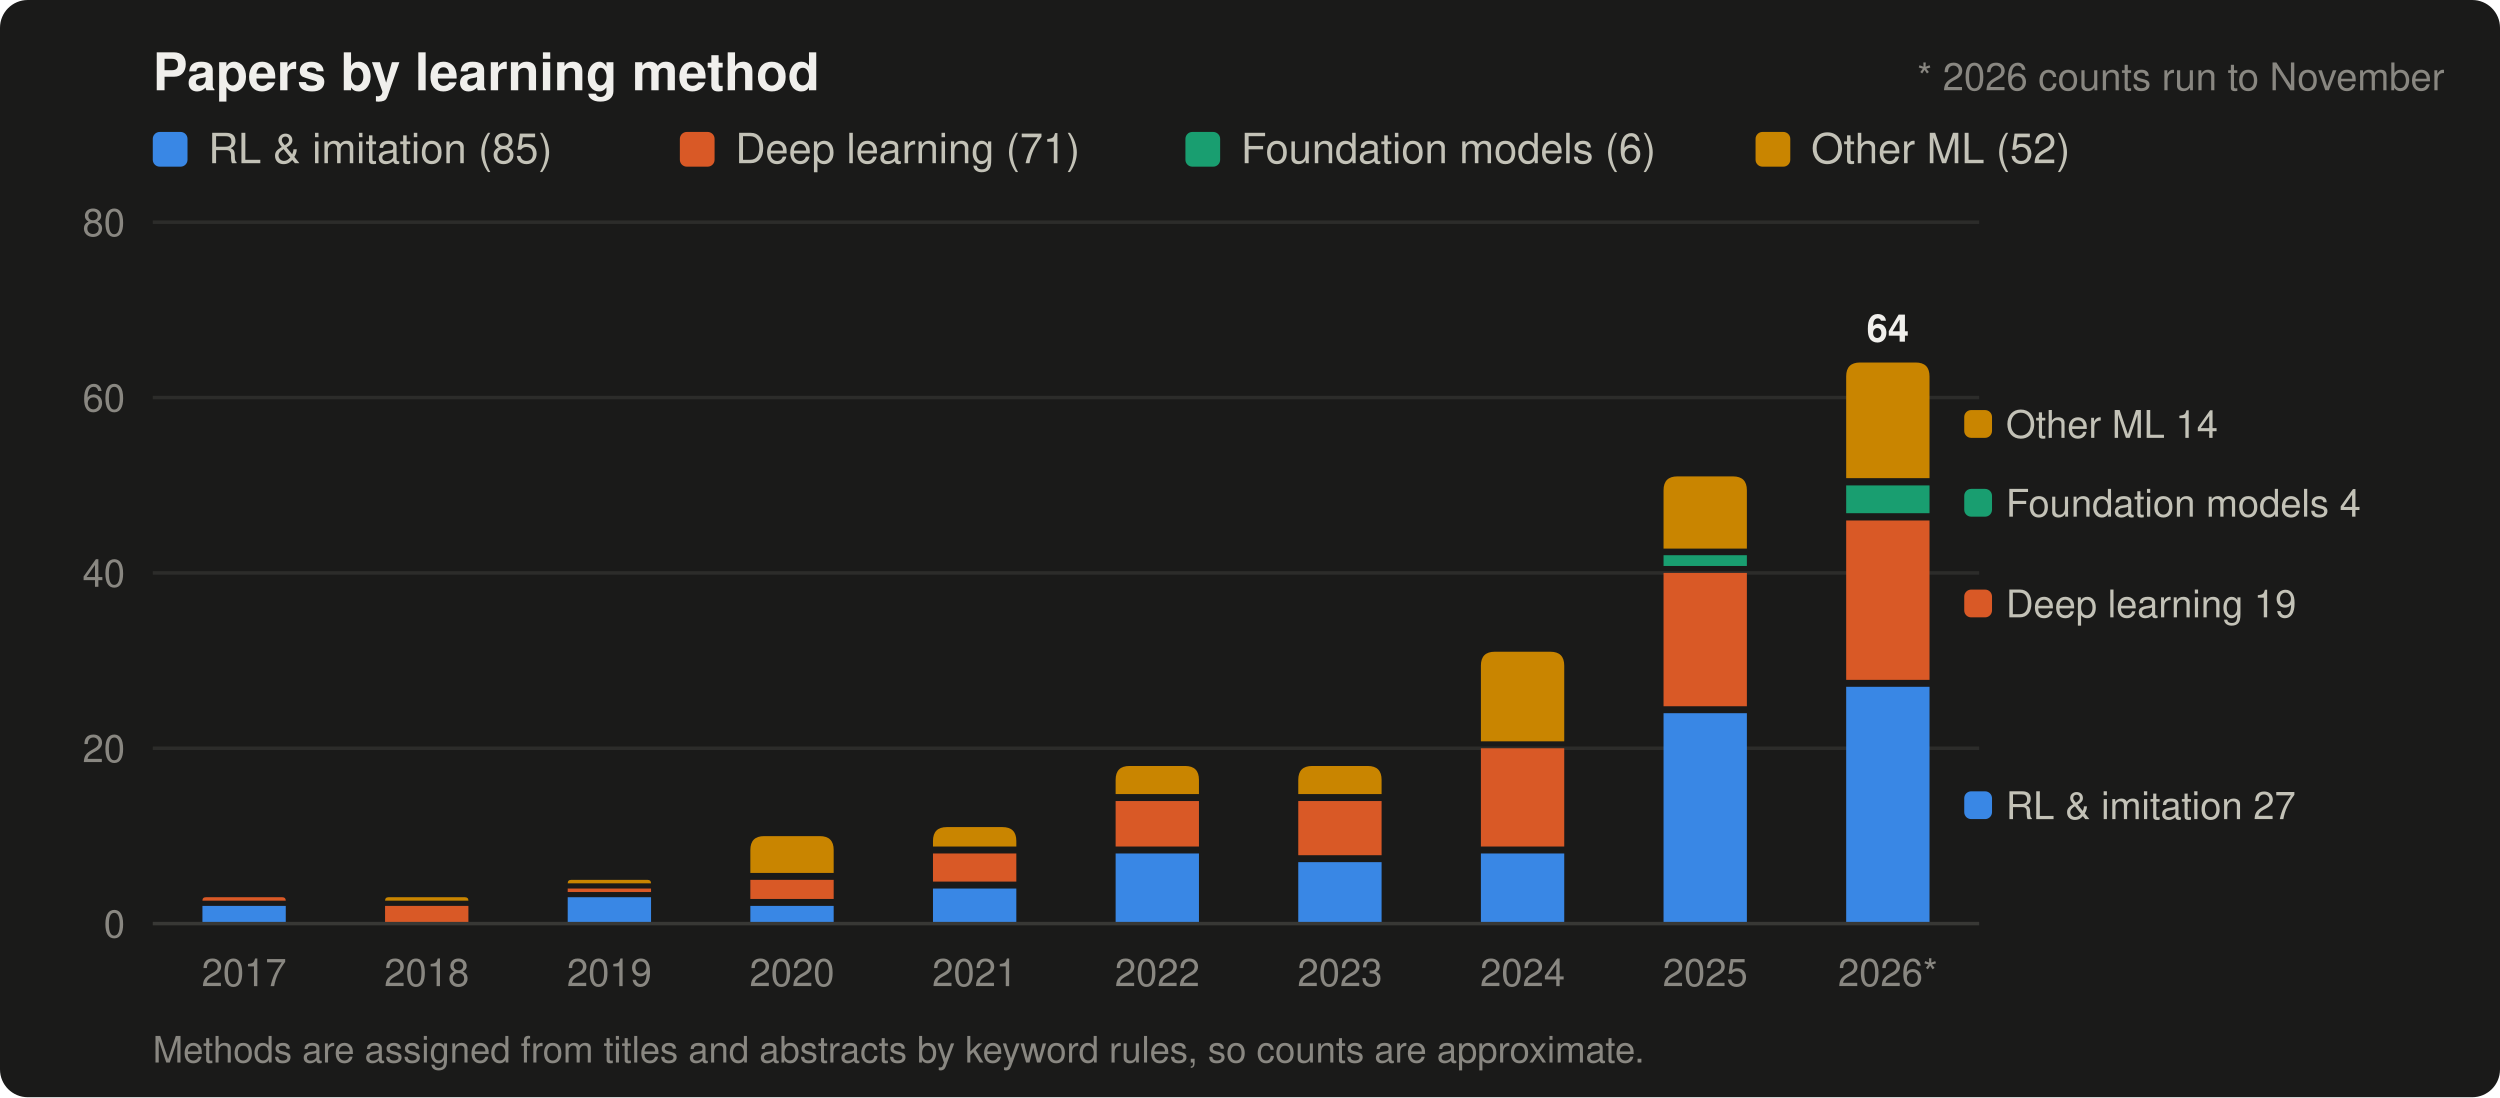
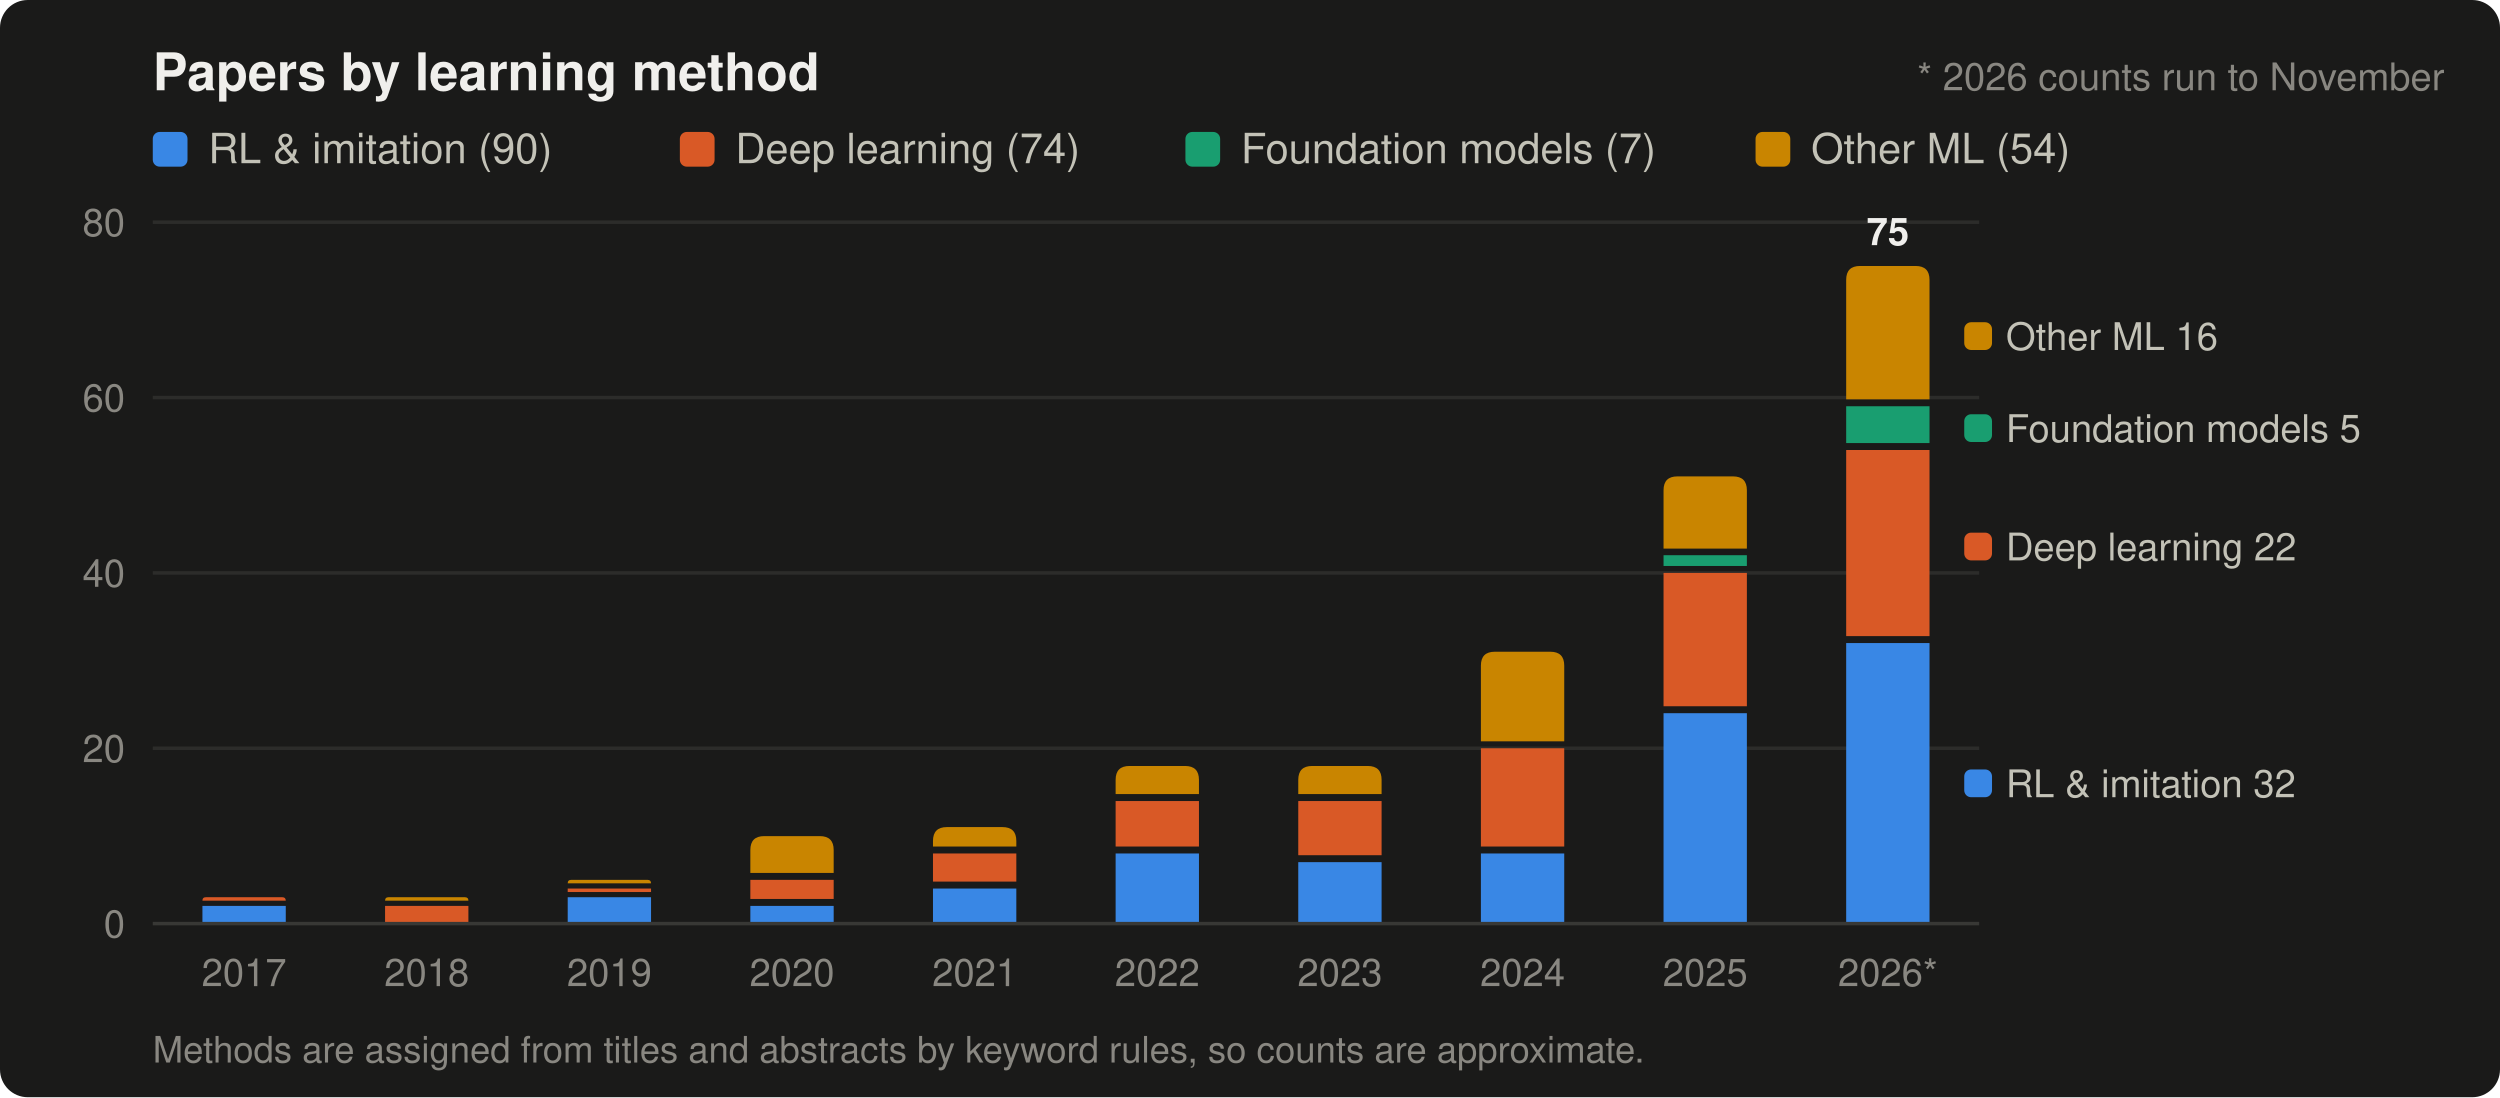
<svg xmlns="http://www.w3.org/2000/svg" width="720" height="316" viewBox="0 0 720 316" role="img" aria-label="Papers in the list per publication year, split by main learning method">
  <rect width="720" height="316" rx="8" fill="#1a1a19" />
  <text x="44" y="26" font-family="-apple-system, 'Segoe UI', Helvetica, Arial, sans-serif" font-size="15" font-weight="600" fill="#f0efec">Papers by learning method</text>
  <rect x="44" y="38" width="10" height="10" rx="2" fill="#3987e5" />
-   <text x="60" y="47" font-family="-apple-system, 'Segoe UI', Helvetica, Arial, sans-serif" font-size="12" fill="#c3c2b7">RL &amp; imitation (85)</text>
+   <text x="60" y="47" font-family="-apple-system, 'Segoe UI', Helvetica, Arial, sans-serif" font-size="12" fill="#c3c2b7">RL &amp; imitation (90)</text>
  <rect x="195.8" y="38" width="10" height="10" rx="2" fill="#d95926" />
-   <text x="211.8" y="47" font-family="-apple-system, 'Segoe UI', Helvetica, Arial, sans-serif" font-size="12" fill="#c3c2b7">Deep learning (71)</text>
+   <text x="211.8" y="47" font-family="-apple-system, 'Segoe UI', Helvetica, Arial, sans-serif" font-size="12" fill="#c3c2b7">Deep learning (74)</text>
  <rect x="341.4" y="38" width="10" height="10" rx="2" fill="#199e70" />
-   <text x="357.4" y="47" font-family="-apple-system, 'Segoe UI', Helvetica, Arial, sans-serif" font-size="12" fill="#c3c2b7">Foundation models (6)</text>
+   <text x="357.4" y="47" font-family="-apple-system, 'Segoe UI', Helvetica, Arial, sans-serif" font-size="12" fill="#c3c2b7">Foundation models (7)</text>
  <rect x="505.6" y="38" width="10" height="10" rx="2" fill="#c98500" />
-   <text x="521.6" y="47" font-family="-apple-system, 'Segoe UI', Helvetica, Arial, sans-serif" font-size="12" fill="#c3c2b7">Other ML (52)</text>
+   <text x="521.6" y="47" font-family="-apple-system, 'Segoe UI', Helvetica, Arial, sans-serif" font-size="12" fill="#c3c2b7">Other ML (54)</text>
  <text x="36" y="270.0" text-anchor="end" font-family="-apple-system, 'Segoe UI', Helvetica, Arial, sans-serif" font-size="11" fill="#898781">0</text>
  <line x1="44" y1="215.5" x2="570" y2="215.5" stroke="#2c2c2a" stroke-width="1" />
  <text x="36" y="219.5" text-anchor="end" font-family="-apple-system, 'Segoe UI', Helvetica, Arial, sans-serif" font-size="11" fill="#898781">20</text>
  <line x1="44" y1="165.0" x2="570" y2="165.0" stroke="#2c2c2a" stroke-width="1" />
  <text x="36" y="169.0" text-anchor="end" font-family="-apple-system, 'Segoe UI', Helvetica, Arial, sans-serif" font-size="11" fill="#898781">40</text>
  <line x1="44" y1="114.5" x2="570" y2="114.5" stroke="#2c2c2a" stroke-width="1" />
  <text x="36" y="118.5" text-anchor="end" font-family="-apple-system, 'Segoe UI', Helvetica, Arial, sans-serif" font-size="11" fill="#898781">60</text>
  <line x1="44" y1="64.0" x2="570" y2="64.0" stroke="#2c2c2a" stroke-width="1" />
  <text x="36" y="68.0" text-anchor="end" font-family="-apple-system, 'Segoe UI', Helvetica, Arial, sans-serif" font-size="11" fill="#898781">80</text>
  <path d="M58.3,266.0V260.9H82.3V266.0Z" fill="#3987e5" />
  <path d="M58.3,259.4V259.4Q58.3,258.4 59.3,258.4H81.3Q82.3,258.4 82.3,259.4V259.4Z" fill="#d95926" />
  <text x="70.3" y="284" text-anchor="middle" font-family="-apple-system, 'Segoe UI', Helvetica, Arial, sans-serif" font-size="11" fill="#898781">2017</text>
  <path d="M110.9,266.0V260.9H134.9V266.0Z" fill="#d95926" />
  <path d="M110.9,259.4V259.4Q110.9,258.4 111.9,258.4H133.9Q134.9,258.4 134.9,259.4V259.4Z" fill="#c98500" />
  <text x="122.9" y="284" text-anchor="middle" font-family="-apple-system, 'Segoe UI', Helvetica, Arial, sans-serif" font-size="11" fill="#898781">2018</text>
  <path d="M163.5,266.0V258.4H187.5V266.0Z" fill="#3987e5" />
  <path d="M163.5,256.9V255.9H187.5V256.9Z" fill="#d95926" />
  <path d="M163.5,254.4V254.4Q163.5,253.4 164.5,253.4H186.5Q187.5,253.4 187.5,254.4V254.4Z" fill="#c98500" />
  <text x="175.5" y="284" text-anchor="middle" font-family="-apple-system, 'Segoe UI', Helvetica, Arial, sans-serif" font-size="11" fill="#898781">2019</text>
  <path d="M216.1,266.0V260.9H240.1V266.0Z" fill="#3987e5" />
  <path d="M216.1,258.9V253.4H240.1V258.9Z" fill="#d95926" />
  <path d="M216.1,251.4V244.8Q216.1,240.8 220.1,240.8H236.1Q240.1,240.8 240.1,244.8V251.4Z" fill="#c98500" />
  <text x="228.1" y="284" text-anchor="middle" font-family="-apple-system, 'Segoe UI', Helvetica, Arial, sans-serif" font-size="11" fill="#898781">2020</text>
  <path d="M268.7,266.0V255.9H292.7V266.0Z" fill="#3987e5" />
  <path d="M268.7,253.9V245.8H292.7V253.9Z" fill="#d95926" />
  <path d="M268.7,243.8V242.2Q268.7,238.2 272.7,238.2H288.7Q292.7,238.2 292.7,242.2V243.8Z" fill="#c98500" />
  <text x="280.7" y="284" text-anchor="middle" font-family="-apple-system, 'Segoe UI', Helvetica, Arial, sans-serif" font-size="11" fill="#898781">2021</text>
  <path d="M321.3,266.0V245.8H345.3V266.0Z" fill="#3987e5" />
  <path d="M321.3,243.8V230.7H345.3V243.8Z" fill="#d95926" />
  <path d="M321.3,228.7V224.6Q321.3,220.6 325.3,220.6H341.3Q345.3,220.6 345.3,224.6V228.7Z" fill="#c98500" />
  <text x="333.3" y="284" text-anchor="middle" font-family="-apple-system, 'Segoe UI', Helvetica, Arial, sans-serif" font-size="11" fill="#898781">2022</text>
  <path d="M373.9,266.0V248.3H397.9V266.0Z" fill="#3987e5" />
  <path d="M373.9,246.3V230.7H397.9V246.3Z" fill="#d95926" />
  <path d="M373.9,228.7V224.6Q373.9,220.6 377.9,220.6H393.9Q397.9,220.6 397.9,224.6V228.7Z" fill="#c98500" />
  <text x="385.9" y="284" text-anchor="middle" font-family="-apple-system, 'Segoe UI', Helvetica, Arial, sans-serif" font-size="11" fill="#898781">2023</text>
  <path d="M426.5,266.0V245.8H450.5V266.0Z" fill="#3987e5" />
  <path d="M426.5,243.8V215.5H450.5V243.8Z" fill="#d95926" />
  <path d="M426.5,213.5V191.7Q426.5,187.7 430.5,187.7H446.5Q450.5,187.7 450.5,191.7V213.5Z" fill="#c98500" />
  <text x="438.5" y="284" text-anchor="middle" font-family="-apple-system, 'Segoe UI', Helvetica, Arial, sans-serif" font-size="11" fill="#898781">2024</text>
  <path d="M479.1,266.0V205.4H503.1V266.0Z" fill="#3987e5" />
  <path d="M479.1,203.4V165.0H503.1V203.4Z" fill="#d95926" />
  <path d="M479.1,163.0V159.9H503.1V163.0Z" fill="#199e70" />
  <path d="M479.1,158.0V141.2Q479.1,137.2 483.1,137.2H499.1Q503.1,137.2 503.1,141.2V158.0Z" fill="#c98500" />
  <text x="491.1" y="284" text-anchor="middle" font-family="-apple-system, 'Segoe UI', Helvetica, Arial, sans-serif" font-size="11" fill="#898781">2025</text>
-   <path d="M531.7,266.0V197.8H555.7V266.0Z" fill="#3987e5" />
-   <path d="M531.7,195.8V149.9H555.7V195.8Z" fill="#d95926" />
-   <path d="M531.7,147.8V139.8H555.7V147.8Z" fill="#199e70" />
-   <path d="M531.7,137.7V108.4Q531.7,104.4 535.7,104.4H551.7Q555.7,104.4 555.7,108.4V137.7Z" fill="#c98500" />
+   <path d="M531.7,266.0V185.2H555.7V266.0Z" fill="#3987e5" />
+   <path d="M531.7,183.2V129.6H555.7V183.2Z" fill="#d95926" />
+   <path d="M531.7,127.6V117.0H555.7V127.6Z" fill="#199e70" />
+   <path d="M531.7,115.0V80.6Q531.7,76.6 535.7,76.6H551.7Q555.7,76.6 555.7,80.6V115.0Z" fill="#c98500" />
  <text x="543.7" y="284" text-anchor="middle" font-family="-apple-system, 'Segoe UI', Helvetica, Arial, sans-serif" font-size="11" fill="#898781">2026*</text>
-   <text x="543.7" y="98.4" text-anchor="middle" font-family="-apple-system, 'Segoe UI', Helvetica, Arial, sans-serif" font-size="11" font-weight="600" fill="#f0efec">64</text>
-   <rect x="565.7" y="227.9" width="8" height="8" rx="2" fill="#3987e5" />
-   <text x="577.7" y="235.9" font-family="-apple-system, 'Segoe UI', Helvetica, Arial, sans-serif" font-size="11" fill="#c3c2b7">RL &amp; imitation 27</text>
-   <rect x="565.7" y="169.8" width="8" height="8" rx="2" fill="#d95926" />
-   <text x="577.7" y="177.8" font-family="-apple-system, 'Segoe UI', Helvetica, Arial, sans-serif" font-size="11" fill="#c3c2b7">Deep learning 19</text>
-   <rect x="565.7" y="140.8" width="8" height="8" rx="2" fill="#199e70" />
-   <text x="577.7" y="148.8" font-family="-apple-system, 'Segoe UI', Helvetica, Arial, sans-serif" font-size="11" fill="#c3c2b7">Foundation models 4</text>
-   <rect x="565.7" y="118.1" width="8" height="8" rx="2" fill="#c98500" />
-   <text x="577.7" y="126.1" font-family="-apple-system, 'Segoe UI', Helvetica, Arial, sans-serif" font-size="11" fill="#c3c2b7">Other ML 14</text>
+   <text x="543.7" y="70.6" text-anchor="middle" font-family="-apple-system, 'Segoe UI', Helvetica, Arial, sans-serif" font-size="11" font-weight="600" fill="#f0efec">75</text>
+   <rect x="565.7" y="221.6" width="8" height="8" rx="2" fill="#3987e5" />
+   <text x="577.7" y="229.6" font-family="-apple-system, 'Segoe UI', Helvetica, Arial, sans-serif" font-size="11" fill="#c3c2b7">RL &amp; imitation 32</text>
+   <rect x="565.7" y="153.4" width="8" height="8" rx="2" fill="#d95926" />
+   <text x="577.7" y="161.4" font-family="-apple-system, 'Segoe UI', Helvetica, Arial, sans-serif" font-size="11" fill="#c3c2b7">Deep learning 22</text>
+   <rect x="565.7" y="119.3" width="8" height="8" rx="2" fill="#199e70" />
+   <text x="577.7" y="127.3" font-family="-apple-system, 'Segoe UI', Helvetica, Arial, sans-serif" font-size="11" fill="#c3c2b7">Foundation models 5</text>
+   <rect x="565.7" y="92.8" width="8" height="8" rx="2" fill="#c98500" />
+   <text x="577.7" y="100.8" font-family="-apple-system, 'Segoe UI', Helvetica, Arial, sans-serif" font-size="11" fill="#c3c2b7">Other ML 16</text>
  <line x1="44" y1="266" x2="570" y2="266" stroke="#383835" stroke-width="1" />
  <text x="704" y="26" text-anchor="end" font-family="-apple-system, 'Segoe UI', Helvetica, Arial, sans-serif" font-size="11" fill="#898781">* 2026 counts run to November</text>
  <text x="44" y="306" font-family="-apple-system, 'Segoe UI', Helvetica, Arial, sans-serif" font-size="10.5" fill="#898781">Methods are assigned from titles and abstracts by keyword rules, so counts are approximate.</text>
</svg>
